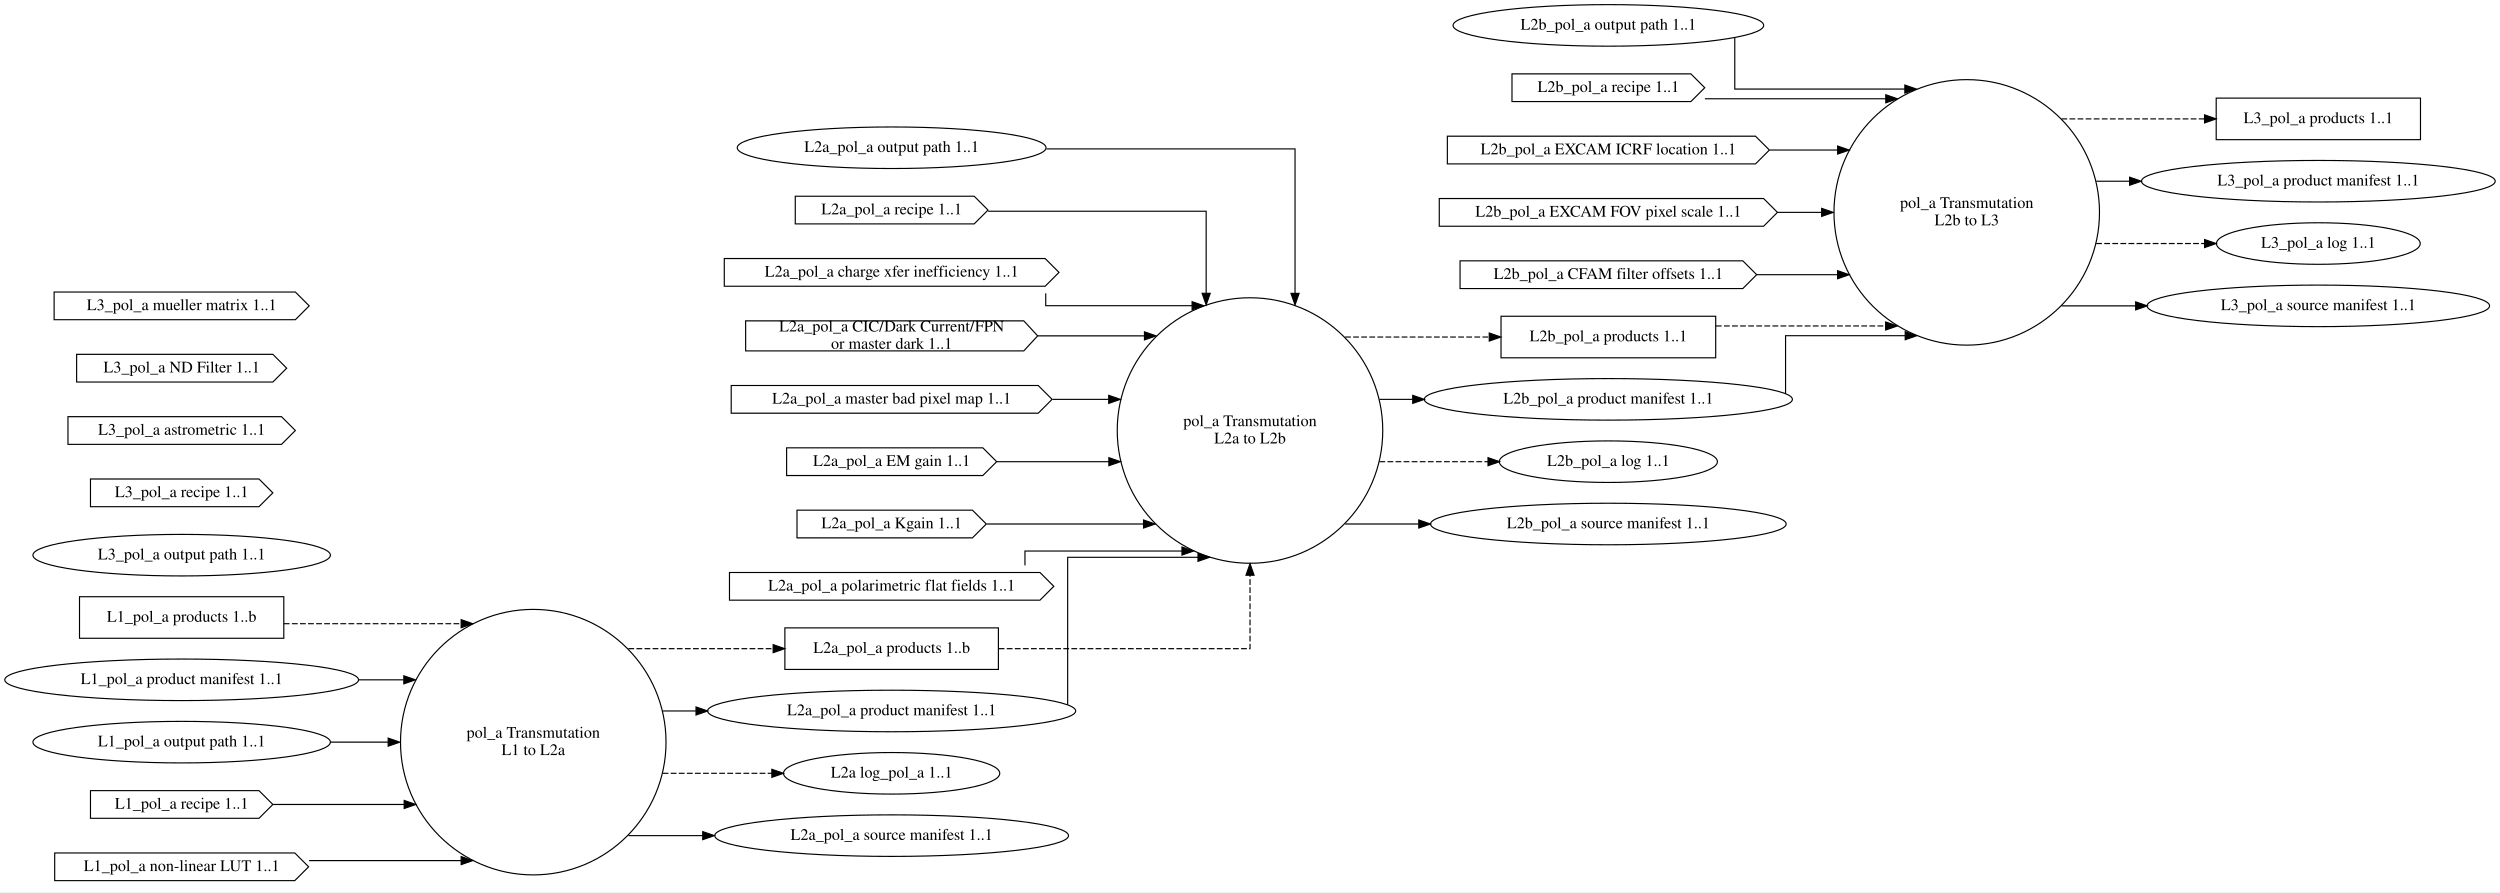
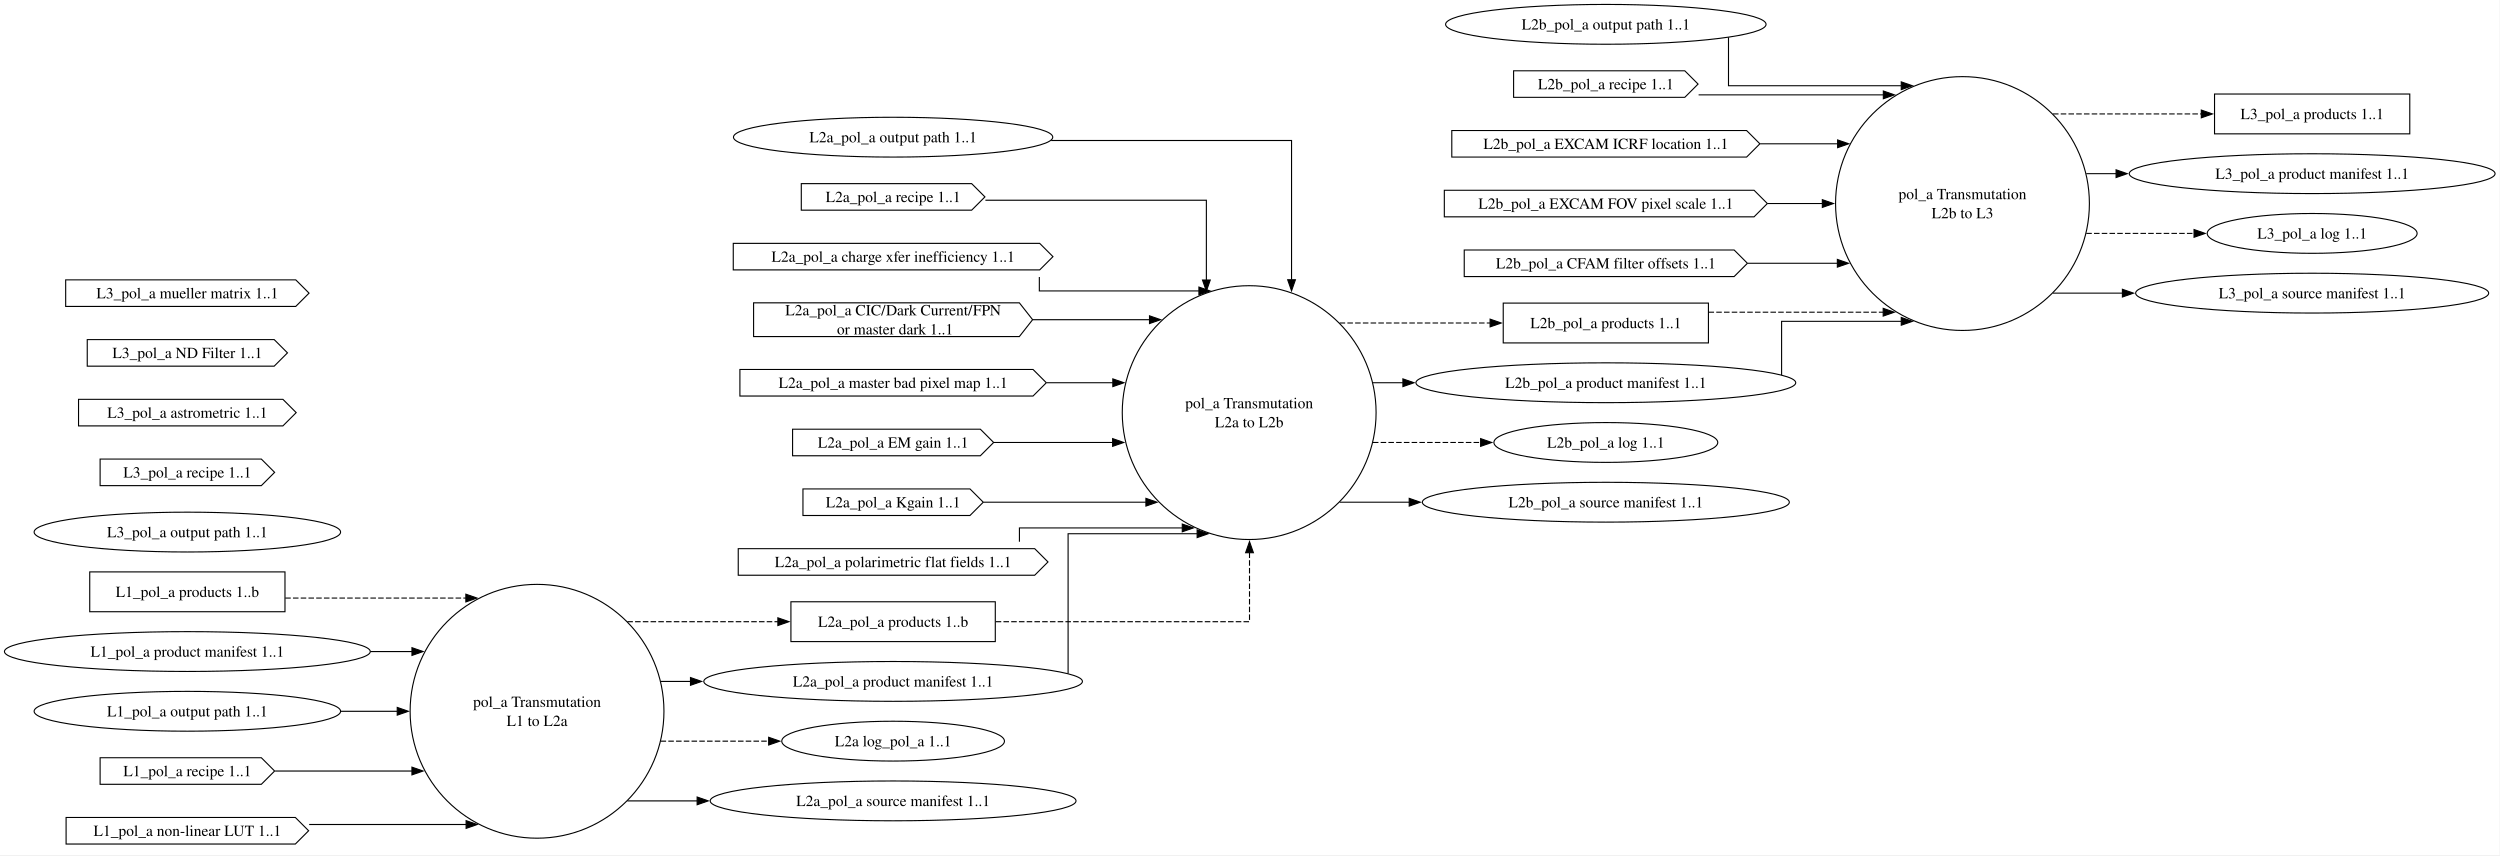
- <svg xmlns="http://www.w3.org/2000/svg" width="2166pt" height="773pt" viewBox="0.00 0.00 2166.04 773.00">
+ <svg xmlns="http://www.w3.org/2000/svg" width="2260pt" height="773pt" viewBox="0.00 0.00 2260.00 773.00">
  <g id="graph0" class="graph" transform="scale(1 1) rotate(0) translate(4 769)">
-     <polygon fill="white" stroke="transparent" points="-4,4 -4,-769 2162.04,-769 2162.04,4 -4,4" />
+     <polygon fill="white" stroke="none" points="-4,4 -4,-769 2255.56,-769 2255.56,4 -4,4" />
    <g id="node1" class="node">
-       <ellipse fill="none" stroke="black" cx="458.03" cy="-126" rx="115.02" ry="115.02" />
-       <text text-anchor="middle" x="458.03" y="-129.8" font-family="Times,serif" font-size="14.00">pol_a Transmutation</text>
-       <text text-anchor="middle" x="458.03" y="-114.8" font-family="Times,serif" font-size="14.00">L1 to L2a</text>
+       <ellipse fill="none" stroke="black" cx="481.48" cy="-126" rx="114.73" ry="114.73" />
+       <text xml:space="preserve" text-anchor="middle" x="481.48" y="-129.95" font-family="Times,serif" font-size="14.00">pol_a Transmutation</text>
+       <text xml:space="preserve" text-anchor="middle" x="481.48" y="-112.7" font-family="Times,serif" font-size="14.00">L1 to L2a</text>
    </g>
    <g id="node9" class="node">
-       <polygon fill="none" stroke="black" points="861.03,-225 676.03,-225 676.03,-189 861.03,-189 861.03,-225" />
-       <text text-anchor="middle" x="768.53" y="-203.3" font-family="Times,serif" font-size="14.00">L2a_pol_a products 1..b</text>
+       <polygon fill="none" stroke="black" points="895.74,-225 710.99,-225 710.99,-189 895.74,-189 895.74,-225" />
+       <text xml:space="preserve" text-anchor="middle" x="803.37" y="-202.32" font-family="Times,serif" font-size="14.00">L2a_pol_a products 1..b</text>
    </g>
    <g id="edge6" class="edge">
-       <path fill="none" stroke="black" stroke-dasharray="5,2" d="M540.42,-207C540.42,-207 665.88,-207 665.88,-207" />
-       <polygon fill="black" stroke="black" points="665.88,-210.5 675.88,-207 665.88,-203.5 665.88,-210.5" />
+       <path fill="none" stroke="black" stroke-dasharray="5,2" d="M563.12,-207C563.12,-207 699.2,-207 699.2,-207" />
+       <polygon fill="black" stroke="black" points="699.2,-210.5 709.2,-207 699.2,-203.5 699.2,-210.5" />
    </g>
    <g id="node10" class="node">
-       <ellipse fill="none" stroke="black" cx="768.53" cy="-153" rx="159.47" ry="18" />
-       <text text-anchor="middle" x="768.53" y="-149.3" font-family="Times,serif" font-size="14.00">L2a_pol_a product manifest 1..1</text>
+       <ellipse fill="none" stroke="black" cx="803.37" cy="-153" rx="171.16" ry="18" />
+       <text xml:space="preserve" text-anchor="middle" x="803.37" y="-148.32" font-family="Times,serif" font-size="14.00">L2a_pol_a product manifest 1..1</text>
    </g>
    <g id="edge7" class="edge">
-       <path fill="none" stroke="black" d="M570.13,-153C570.13,-153 599.04,-153 599.04,-153" />
-       <polygon fill="black" stroke="black" points="599.04,-156.5 609.04,-153 599.04,-149.5 599.04,-156.5" />
+       <path fill="none" stroke="black" d="M593.15,-153C593.15,-153 620.2,-153 620.2,-153" />
+       <polygon fill="black" stroke="black" points="620.2,-156.5 630.2,-153 620.2,-149.5 620.2,-156.5" />
    </g>
    <g id="node19" class="node">
-       <ellipse fill="none" stroke="black" cx="768.53" cy="-99" rx="93.68" ry="18" />
-       <text text-anchor="middle" x="768.53" y="-95.3" font-family="Times,serif" font-size="14.00">L2a log_pol_a 1..1</text>
+       <ellipse fill="none" stroke="black" cx="803.37" cy="-99" rx="100.66" ry="18" />
+       <text xml:space="preserve" text-anchor="middle" x="803.37" y="-94.33" font-family="Times,serif" font-size="14.00">L2a log_pol_a 1..1</text>
    </g>
    <g id="edge8" class="edge">
-       <path fill="none" stroke="black" stroke-dasharray="5,2" d="M570.13,-99C570.13,-99 664.75,-99 664.75,-99" />
-       <polygon fill="black" stroke="black" points="664.75,-102.5 674.75,-99 664.75,-95.5 664.75,-102.5" />
+       <path fill="none" stroke="black" stroke-dasharray="5,2" d="M593.15,-99C593.15,-99 690.88,-99 690.88,-99" />
+       <polygon fill="black" stroke="black" points="690.88,-102.5 700.88,-99 690.88,-95.5 690.88,-102.5" />
    </g>
    <g id="node36" class="node">
-       <ellipse fill="none" stroke="black" cx="768.53" cy="-45" rx="153.27" ry="18" />
-       <text text-anchor="middle" x="768.53" y="-41.3" font-family="Times,serif" font-size="14.00">L2a_pol_a source manifest 1..1</text>
+       <ellipse fill="none" stroke="black" cx="803.37" cy="-45" rx="165.37" ry="18" />
+       <text xml:space="preserve" text-anchor="middle" x="803.37" y="-40.33" font-family="Times,serif" font-size="14.00">L2a_pol_a source manifest 1..1</text>
    </g>
    <g id="edge32" class="edge">
-       <path fill="none" stroke="black" d="M540.42,-45C540.42,-45 604.87,-45 604.87,-45" />
-       <polygon fill="black" stroke="black" points="604.87,-48.5 614.87,-45 604.87,-41.5 604.87,-48.5" />
+       <path fill="none" stroke="black" d="M563.12,-45C563.12,-45 626.21,-45 626.21,-45" />
+       <polygon fill="black" stroke="black" points="626.21,-48.5 636.21,-45 626.21,-41.5 626.21,-48.5" />
    </g>
    <g id="node2" class="node">
-       <ellipse fill="none" stroke="black" cx="1079.02" cy="-396" rx="115.02" ry="115.02" />
-       <text text-anchor="middle" x="1079.02" y="-399.8" font-family="Times,serif" font-size="14.00">pol_a Transmutation</text>
-       <text text-anchor="middle" x="1079.02" y="-384.8" font-family="Times,serif" font-size="14.00">L2a to L2b</text>
+       <ellipse fill="none" stroke="black" cx="1125.25" cy="-396" rx="114.73" ry="114.73" />
+       <text xml:space="preserve" text-anchor="middle" x="1125.25" y="-399.95" font-family="Times,serif" font-size="14.00">pol_a Transmutation</text>
+       <text xml:space="preserve" text-anchor="middle" x="1125.25" y="-382.7" font-family="Times,serif" font-size="14.00">L2a to L2b</text>
    </g>
    <g id="node20" class="node">
-       <polygon fill="none" stroke="black" points="1482.51,-495 1296.51,-495 1296.51,-459 1482.51,-459 1482.51,-495" />
-       <text text-anchor="middle" x="1389.51" y="-473.3" font-family="Times,serif" font-size="14.00">L2b_pol_a products 1..1</text>
+       <polygon fill="none" stroke="black" points="1540.42,-495 1354.92,-495 1354.92,-459 1540.42,-459 1540.42,-495" />
+       <text xml:space="preserve" text-anchor="middle" x="1447.67" y="-472.32" font-family="Times,serif" font-size="14.00">L2b_pol_a products 1..1</text>
    </g>
    <g id="edge18" class="edge">
-       <path fill="none" stroke="black" stroke-dasharray="5,2" d="M1161.41,-477C1161.41,-477 1286.31,-477 1286.31,-477" />
-       <polygon fill="black" stroke="black" points="1286.31,-480.5 1296.31,-477 1286.31,-473.5 1286.31,-480.5" />
+       <path fill="none" stroke="black" stroke-dasharray="5,2" d="M1207.03,-477C1207.03,-477 1343.06,-477 1343.06,-477" />
+       <polygon fill="black" stroke="black" points="1343.06,-480.5 1353.06,-477 1343.06,-473.5 1343.06,-480.5" />
    </g>
    <g id="node21" class="node">
-       <ellipse fill="none" stroke="black" cx="1389.51" cy="-423" rx="159.47" ry="18" />
-       <text text-anchor="middle" x="1389.51" y="-419.3" font-family="Times,serif" font-size="14.00">L2b_pol_a product manifest 1..1</text>
+       <ellipse fill="none" stroke="black" cx="1447.67" cy="-423" rx="171.69" ry="18" />
+       <text xml:space="preserve" text-anchor="middle" x="1447.67" y="-418.32" font-family="Times,serif" font-size="14.00">L2b_pol_a product manifest 1..1</text>
    </g>
    <g id="edge19" class="edge">
-       <path fill="none" stroke="black" d="M1191.12,-423C1191.12,-423 1220.03,-423 1220.03,-423" />
-       <polygon fill="black" stroke="black" points="1220.03,-426.5 1230.03,-423 1220.03,-419.5 1220.03,-426.5" />
+       <path fill="none" stroke="black" d="M1237.11,-423C1237.11,-423 1264.23,-423 1264.23,-423" />
+       <polygon fill="black" stroke="black" points="1264.23,-426.5 1274.23,-423 1264.23,-419.5 1264.23,-426.5" />
    </g>
    <g id="node27" class="node">
-       <ellipse fill="none" stroke="black" cx="1389.51" cy="-369" rx="94.48" ry="18" />
-       <text text-anchor="middle" x="1389.51" y="-365.3" font-family="Times,serif" font-size="14.00">L2b_pol_a log 1..1</text>
+       <ellipse fill="none" stroke="black" cx="1447.67" cy="-369" rx="101.19" ry="18" />
+       <text xml:space="preserve" text-anchor="middle" x="1447.67" y="-364.32" font-family="Times,serif" font-size="14.00">L2b_pol_a log 1..1</text>
    </g>
    <g id="edge20" class="edge">
-       <path fill="none" stroke="black" stroke-dasharray="5,2" d="M1191.12,-369C1191.12,-369 1285.24,-369 1285.24,-369" />
-       <polygon fill="black" stroke="black" points="1285.24,-372.5 1295.24,-369 1285.24,-365.5 1285.24,-372.5" />
+       <path fill="none" stroke="black" stroke-dasharray="5,2" d="M1237.11,-369C1237.11,-369 1334.48,-369 1334.48,-369" />
+       <polygon fill="black" stroke="black" points="1334.48,-372.5 1344.48,-369 1334.48,-365.5 1334.48,-372.5" />
    </g>
    <g id="node37" class="node">
-       <ellipse fill="none" stroke="black" cx="1389.51" cy="-315" rx="154.07" ry="18" />
-       <text text-anchor="middle" x="1389.51" y="-311.3" font-family="Times,serif" font-size="14.00">L2b_pol_a source manifest 1..1</text>
+       <ellipse fill="none" stroke="black" cx="1447.67" cy="-315" rx="165.9" ry="18" />
+       <text xml:space="preserve" text-anchor="middle" x="1447.67" y="-310.32" font-family="Times,serif" font-size="14.00">L2b_pol_a source manifest 1..1</text>
    </g>
    <g id="edge33" class="edge">
-       <path fill="none" stroke="black" d="M1161.41,-315C1161.41,-315 1225.26,-315 1225.26,-315" />
-       <polygon fill="black" stroke="black" points="1225.26,-318.5 1235.26,-315 1225.26,-311.5 1225.26,-318.5" />
+       <path fill="none" stroke="black" d="M1207.03,-315C1207.03,-315 1269.93,-315 1269.93,-315" />
+       <polygon fill="black" stroke="black" points="1269.93,-318.5 1279.93,-315 1269.93,-311.5 1269.93,-318.5" />
    </g>
    <g id="node3" class="node">
-       <ellipse fill="none" stroke="black" cx="1700.01" cy="-585" rx="115.02" ry="115.02" />
-       <text text-anchor="middle" x="1700.01" y="-588.8" font-family="Times,serif" font-size="14.00">pol_a Transmutation</text>
-       <text text-anchor="middle" x="1700.01" y="-573.8" font-family="Times,serif" font-size="14.00">L2b to L3</text>
+       <ellipse fill="none" stroke="black" cx="1770.08" cy="-585" rx="114.73" ry="114.73" />
+       <text xml:space="preserve" text-anchor="middle" x="1770.08" y="-588.95" font-family="Times,serif" font-size="14.00">pol_a Transmutation</text>
+       <text xml:space="preserve" text-anchor="middle" x="1770.08" y="-571.7" font-family="Times,serif" font-size="14.00">L2b to L3</text>
    </g>
    <g id="node28" class="node">
-       <polygon fill="none" stroke="black" points="2093.15,-684 1916.15,-684 1916.15,-648 2093.15,-648 2093.15,-684" />
-       <text text-anchor="middle" x="2004.65" y="-662.3" font-family="Times,serif" font-size="14.00">L3_pol_a products 1..1</text>
+       <polygon fill="none" stroke="black" points="2174.44,-684 1997.94,-684 1997.94,-648 2174.44,-648 2174.44,-684" />
+       <text xml:space="preserve" text-anchor="middle" x="2086.19" y="-661.33" font-family="Times,serif" font-size="14.00">L3_pol_a products 1..1</text>
    </g>
    <g id="edge29" class="edge">
-       <path fill="none" stroke="black" stroke-dasharray="5,2" d="M1782.05,-666C1782.05,-666 1906.05,-666 1906.05,-666" />
-       <polygon fill="black" stroke="black" points="1906.05,-669.5 1916.05,-666 1906.05,-662.5 1906.05,-669.5" />
+       <path fill="none" stroke="black" stroke-dasharray="5,2" d="M1851.9,-666C1851.9,-666 1985.99,-666 1985.99,-666" />
+       <polygon fill="black" stroke="black" points="1985.99,-669.5 1995.99,-666 1985.99,-662.5 1985.99,-669.5" />
    </g>
    <g id="node30" class="node">
-       <ellipse fill="none" stroke="black" cx="2004.65" cy="-612" rx="153.27" ry="18" />
-       <text text-anchor="middle" x="2004.65" y="-608.3" font-family="Times,serif" font-size="14.00">L3_pol_a product manifest 1..1</text>
+       <ellipse fill="none" stroke="black" cx="2086.19" cy="-612" rx="165.37" ry="18" />
+       <text xml:space="preserve" text-anchor="middle" x="2086.19" y="-607.33" font-family="Times,serif" font-size="14.00">L3_pol_a product manifest 1..1</text>
    </g>
    <g id="edge30" class="edge">
-       <path fill="none" stroke="black" d="M1812.15,-612C1812.15,-612 1841.14,-612 1841.14,-612" />
-       <polygon fill="black" stroke="black" points="1841.14,-615.5 1851.14,-612 1841.14,-608.5 1841.14,-615.5" />
+       <path fill="none" stroke="black" d="M1881.98,-612C1881.98,-612 1908.94,-612 1908.94,-612" />
+       <polygon fill="black" stroke="black" points="1908.94,-615.5 1918.94,-612 1908.94,-608.5 1908.94,-615.5" />
    </g>
    <g id="node35" class="node">
-       <ellipse fill="none" stroke="black" cx="2004.65" cy="-558" rx="88.28" ry="18" />
-       <text text-anchor="middle" x="2004.65" y="-554.3" font-family="Times,serif" font-size="14.00">L3_pol_a log 1..1</text>
+       <ellipse fill="none" stroke="black" cx="2086.19" cy="-558" rx="94.88" ry="18" />
+       <text xml:space="preserve" text-anchor="middle" x="2086.19" y="-553.33" font-family="Times,serif" font-size="14.00">L3_pol_a log 1..1</text>
    </g>
    <g id="edge31" class="edge">
-       <path fill="none" stroke="black" stroke-dasharray="5,2" d="M1812.15,-558C1812.15,-558 1906.09,-558 1906.09,-558" />
-       <polygon fill="black" stroke="black" points="1906.09,-561.5 1916.09,-558 1906.09,-554.5 1906.09,-561.5" />
+       <path fill="none" stroke="black" stroke-dasharray="5,2" d="M1881.98,-558C1881.98,-558 1979.43,-558 1979.43,-558" />
+       <polygon fill="black" stroke="black" points="1979.43,-561.5 1989.43,-558 1979.43,-554.5 1979.43,-561.5" />
    </g>
    <g id="node38" class="node">
-       <ellipse fill="none" stroke="black" cx="2004.65" cy="-504" rx="148.37" ry="18" />
-       <text text-anchor="middle" x="2004.65" y="-500.3" font-family="Times,serif" font-size="14.00">L3_pol_a source manifest 1..1</text>
+       <ellipse fill="none" stroke="black" cx="2086.19" cy="-504" rx="159.59" ry="18" />
+       <text xml:space="preserve" text-anchor="middle" x="2086.19" y="-499.32" font-family="Times,serif" font-size="14.00">L3_pol_a source manifest 1..1</text>
    </g>
    <g id="edge34" class="edge">
-       <path fill="none" stroke="black" d="M1782.05,-504C1782.05,-504 1846.37,-504 1846.37,-504" />
-       <polygon fill="black" stroke="black" points="1846.37,-507.5 1856.37,-504 1846.37,-500.5 1846.37,-507.5" />
+       <path fill="none" stroke="black" d="M1851.9,-504C1851.9,-504 1914.65,-504 1914.65,-504" />
+       <polygon fill="black" stroke="black" points="1914.65,-507.5 1924.65,-504 1914.65,-500.5 1914.65,-507.5" />
    </g>
    <g id="node4" class="node">
-       <polygon fill="none" stroke="black" points="241.89,-252 64.89,-252 64.89,-216 241.89,-216 241.89,-252" />
-       <text text-anchor="middle" x="153.39" y="-230.3" font-family="Times,serif" font-size="14.00">L1_pol_a products 1..b</text>
+       <polygon fill="none" stroke="black" points="253.62,-252 77.12,-252 77.12,-216 253.62,-216 253.62,-252" />
+       <text xml:space="preserve" text-anchor="middle" x="165.37" y="-229.32" font-family="Times,serif" font-size="14.00">L1_pol_a products 1..b</text>
    </g>
    <g id="edge1" class="edge">
-       <path fill="none" stroke="black" stroke-dasharray="5,2" d="M241.91,-228.63C241.91,-228.63 395.56,-228.63 395.56,-228.63" />
-       <polygon fill="black" stroke="black" points="395.56,-232.13 405.56,-228.63 395.56,-225.13 395.56,-232.13" />
+       <path fill="none" stroke="black" stroke-dasharray="5,2" d="M253.85,-228.36C253.85,-228.36 417.14,-228.36 417.14,-228.36" />
+       <polygon fill="black" stroke="black" points="417.14,-231.86 427.14,-228.36 417.14,-224.86 417.14,-231.86" />
    </g>
    <g id="node5" class="node">
-       <ellipse fill="none" stroke="black" cx="153.39" cy="-180" rx="153.27" ry="18" />
-       <text text-anchor="middle" x="153.39" y="-176.3" font-family="Times,serif" font-size="14.00">L1_pol_a product manifest 1..1</text>
+       <ellipse fill="none" stroke="black" cx="165.37" cy="-180" rx="165.37" ry="18" />
+       <text xml:space="preserve" text-anchor="middle" x="165.37" y="-175.32" font-family="Times,serif" font-size="14.00">L1_pol_a product manifest 1..1</text>
    </g>
    <g id="edge2" class="edge">
-       <path fill="none" stroke="black" d="M307.05,-180C307.05,-180 345.89,-180 345.89,-180" />
-       <polygon fill="black" stroke="black" points="345.89,-183.5 355.89,-180 345.89,-176.5 345.89,-183.5" />
+       <path fill="none" stroke="black" d="M330.83,-180C330.83,-180 368.42,-180 368.42,-180" />
+       <polygon fill="black" stroke="black" points="368.42,-183.5 378.42,-180 368.42,-176.5 368.42,-183.5" />
    </g>
    <g id="node6" class="node">
-       <ellipse fill="none" stroke="black" cx="153.39" cy="-126" rx="128.88" ry="18" />
-       <text text-anchor="middle" x="153.39" y="-122.3" font-family="Times,serif" font-size="14.00">L1_pol_a output path 1..1</text>
+       <ellipse fill="none" stroke="black" cx="165.37" cy="-126" rx="138.54" ry="18" />
+       <text xml:space="preserve" text-anchor="middle" x="165.37" y="-121.33" font-family="Times,serif" font-size="14.00">L1_pol_a output path 1..1</text>
    </g>
    <g id="edge3" class="edge">
-       <path fill="none" stroke="black" d="M282.14,-126C282.14,-126 332.31,-126 332.31,-126" />
-       <polygon fill="black" stroke="black" points="332.31,-129.5 342.31,-126 332.31,-122.5 332.31,-129.5" />
+       <path fill="none" stroke="black" d="M304.02,-126C304.02,-126 355.1,-126 355.1,-126" />
+       <polygon fill="black" stroke="black" points="355.1,-129.5 365.1,-126 355.1,-122.5 355.1,-129.5" />
    </g>
    <g id="node7" class="node">
-       <polygon fill="none" stroke="black" points="220.39,-84 74.39,-84 74.39,-60 220.39,-60 232.39,-72 220.39,-84" />
-       <text text-anchor="middle" x="153.39" y="-68.3" font-family="Times,serif" font-size="14.00">L1_pol_a recipe 1..1</text>
+       <polygon fill="none" stroke="black" points="232.25,-84 86.5,-84 86.5,-60 232.25,-60 244.25,-72 232.25,-84" />
+       <text xml:space="preserve" text-anchor="middle" x="165.37" y="-67.33" font-family="Times,serif" font-size="14.00">L1_pol_a recipe 1..1</text>
    </g>
    <g id="edge4" class="edge">
-       <path fill="none" stroke="black" d="M232.63,-72C232.63,-72 346.19,-72 346.19,-72" />
-       <polygon fill="black" stroke="black" points="346.19,-75.5 356.19,-72 346.19,-68.5 346.19,-75.5" />
+       <path fill="none" stroke="black" d="M244.73,-72C244.73,-72 368.4,-72 368.4,-72" />
+       <polygon fill="black" stroke="black" points="368.4,-75.5 378.4,-72 368.4,-68.5 368.4,-75.5" />
    </g>
    <g id="node8" class="node">
-       <polygon fill="none" stroke="black" points="251.39,-30 43.39,-30 43.39,-6 251.39,-6 263.39,-18 251.39,-30" />
-       <text text-anchor="middle" x="153.39" y="-14.3" font-family="Times,serif" font-size="14.00">L1_pol_a non-linear LUT 1..1</text>
+       <polygon fill="none" stroke="black" points="263,-30 55.75,-30 55.75,-6 263,-6 275,-18 263,-30" />
+       <text xml:space="preserve" text-anchor="middle" x="165.37" y="-13.32" font-family="Times,serif" font-size="14.00">L1_pol_a non-linear LUT 1..1</text>
    </g>
    <g id="edge5" class="edge">
-       <path fill="none" stroke="black" d="M263.8,-23.37C263.8,-23.37 395.56,-23.37 395.56,-23.37" />
-       <polygon fill="black" stroke="black" points="395.56,-26.87 405.56,-23.37 395.56,-19.87 395.56,-26.87" />
+       <path fill="none" stroke="black" d="M275.49,-23.64C275.49,-23.64 417.37,-23.64 417.37,-23.64" />
+       <polygon fill="black" stroke="black" points="417.37,-27.14 427.37,-23.64 417.37,-20.14 417.37,-27.14" />
    </g>
    <g id="edge9" class="edge">
-       <path fill="none" stroke="black" stroke-dasharray="5,2" d="M861.27,-207C952.77,-207 1079.04,-207 1079.04,-207 1079.04,-207 1079.04,-270.61 1079.04,-270.61" />
-       <polygon fill="black" stroke="black" points="1075.54,-270.61 1079.04,-280.61 1082.54,-270.61 1075.54,-270.61" />
+       <path fill="none" stroke="black" stroke-dasharray="5,2" d="M896.13,-207C991.31,-207 1125.56,-207 1125.56,-207 1125.56,-207 1125.56,-269.37 1125.56,-269.37" />
+       <polygon fill="black" stroke="black" points="1122.06,-269.37 1125.56,-279.37 1129.06,-269.37 1122.06,-269.37" />
    </g>
    <g id="edge21" class="edge">
-       <path fill="none" stroke="black" d="M921.04,-158.38C921.04,-183.3 921.04,-286.16 921.04,-286.16 921.04,-286.16 1033.96,-286.16 1033.96,-286.16" />
-       <polygon fill="black" stroke="black" points="1033.96,-289.66 1043.96,-286.16 1033.96,-282.66 1033.96,-289.66" />
+       <path fill="none" stroke="black" d="M961.56,-160.18C961.56,-187.91 961.56,-286.51 961.56,-286.51 961.56,-286.51 1078.22,-286.51 1078.22,-286.51" />
+       <polygon fill="black" stroke="black" points="1078.22,-290.01 1088.22,-286.51 1078.22,-283.01 1078.22,-290.01" />
    </g>
    <g id="node11" class="node">
-       <ellipse fill="none" stroke="black" cx="768.53" cy="-641" rx="133.78" ry="18" />
-       <text text-anchor="middle" x="768.53" y="-637.3" font-family="Times,serif" font-size="14.00">L2a_pol_a output path 1..1</text>
+       <ellipse fill="none" stroke="black" cx="803.37" cy="-645" rx="144.33" ry="18" />
+       <text xml:space="preserve" text-anchor="middle" x="803.37" y="-640.33" font-family="Times,serif" font-size="14.00">L2a_pol_a output path 1..1</text>
    </g>
    <g id="edge10" class="edge">
-       <path fill="none" stroke="black" d="M902.66,-640C1001.22,-640 1118.04,-640 1118.04,-640 1118.04,-640 1118.04,-514.8 1118.04,-514.8" />
-       <polygon fill="black" stroke="black" points="1121.54,-514.8 1118.04,-504.8 1114.54,-514.8 1121.54,-514.8" />
+       <path fill="none" stroke="black" d="M946.24,-642C1046.81,-642 1163.56,-642 1163.56,-642 1163.56,-642 1163.56,-516.13 1163.56,-516.13" />
+       <polygon fill="black" stroke="black" points="1167.06,-516.13 1163.56,-506.13 1160.06,-516.13 1167.06,-516.13" />
    </g>
    <g id="node12" class="node">
-       <polygon fill="none" stroke="black" points="840.03,-599 685.03,-599 685.03,-575 840.03,-575 852.03,-587 840.03,-599" />
-       <text text-anchor="middle" x="768.53" y="-583.3" font-family="Times,serif" font-size="14.00">L2a_pol_a recipe 1..1</text>
+       <polygon fill="none" stroke="black" points="874.37,-603 720.37,-603 720.37,-579 874.37,-579 886.37,-591 874.37,-603" />
+       <text xml:space="preserve" text-anchor="middle" x="803.37" y="-586.33" font-family="Times,serif" font-size="14.00">L2a_pol_a recipe 1..1</text>
    </g>
    <g id="edge11" class="edge">
-       <path fill="none" stroke="black" d="M852.14,-586C932.25,-586 1041.04,-586 1041.04,-586 1041.04,-586 1041.04,-514.87 1041.04,-514.87" />
-       <polygon fill="black" stroke="black" points="1044.54,-514.87 1041.04,-504.87 1037.54,-514.87 1044.54,-514.87" />
+       <path fill="none" stroke="black" d="M886.8,-588C970.34,-588 1086.56,-588 1086.56,-588 1086.56,-588 1086.56,-515.86 1086.56,-515.86" />
+       <polygon fill="black" stroke="black" points="1090.06,-515.86 1086.56,-505.86 1083.06,-515.86 1090.06,-515.86" />
    </g>
    <g id="node13" class="node">
-       <polygon fill="none" stroke="black" points="901.53,-545 623.53,-545 623.53,-521 901.53,-521 913.53,-533 901.53,-545" />
-       <text text-anchor="middle" x="768.53" y="-529.3" font-family="Times,serif" font-size="14.00">L2a_pol_a charge xfer inefficiency 1..1</text>
+       <polygon fill="none" stroke="black" points="935.87,-549 658.87,-549 658.87,-525 935.87,-525 947.87,-537 935.87,-549" />
+       <text xml:space="preserve" text-anchor="middle" x="803.37" y="-532.33" font-family="Times,serif" font-size="14.00">L2a_pol_a charge xfer inefficiency 1..1</text>
    </g>
    <g id="edge12" class="edge">
-       <path fill="none" stroke="black" d="M902.04,-514.88C902.04,-509.08 902.04,-504.13 902.04,-504.13 902.04,-504.13 1028.86,-504.13 1028.86,-504.13" />
-       <polygon fill="black" stroke="black" points="1028.86,-507.63 1038.86,-504.13 1028.86,-500.63 1028.86,-507.63" />
+       <path fill="none" stroke="black" d="M935.56,-518.6C935.56,-511.92 935.56,-505.99 935.56,-505.99 935.56,-505.99 1079.83,-505.99 1079.83,-505.99" />
+       <polygon fill="black" stroke="black" points="1079.83,-509.49 1089.83,-505.99 1079.83,-502.49 1079.83,-509.49" />
    </g>
    <g id="node14" class="node">
-       <polygon fill="none" stroke="black" points="883.03,-491 642.03,-491 642.03,-465 883.03,-465 895.03,-478 883.03,-491" />
-       <text text-anchor="middle" x="768.53" y="-481.8" font-family="Times,serif" font-size="14.00">L2a_pol_a CIC/Dark Current/FPN</text>
-       <text text-anchor="middle" x="768.53" y="-466.8" font-family="Times,serif" font-size="14.00"> or master dark 1..1</text>
+       <polygon fill="none" stroke="black" points="917.49,-495.25 677.24,-495.25 677.24,-464.75 917.49,-464.75 929.49,-480 917.49,-495.25" />
+       <text xml:space="preserve" text-anchor="middle" x="803.37" y="-483.95" font-family="Times,serif" font-size="14.00">L2a_pol_a CIC/Dark Current/FPN</text>
+       <text xml:space="preserve" text-anchor="middle" x="803.37" y="-466.7" font-family="Times,serif" font-size="14.00"> or master dark 1..1</text>
    </g>
    <g id="edge13" class="edge">
-       <path fill="none" stroke="black" d="M895.26,-478C895.26,-478 987.58,-478 987.58,-478" />
-       <polygon fill="black" stroke="black" points="987.58,-481.5 997.58,-478 987.58,-474.5 987.58,-481.5" />
+       <path fill="none" stroke="black" d="M929.66,-480C929.66,-480 1035.15,-480 1035.15,-480" />
+       <polygon fill="black" stroke="black" points="1035.15,-483.5 1045.15,-480 1035.15,-476.5 1035.15,-483.5" />
    </g>
    <g id="node15" class="node">
-       <polygon fill="none" stroke="black" points="895.53,-435 629.53,-435 629.53,-411 895.53,-411 907.53,-423 895.53,-435" />
-       <text text-anchor="middle" x="768.53" y="-419.3" font-family="Times,serif" font-size="14.00">L2a_pol_a master bad pixel map 1..1</text>
+       <polygon fill="none" stroke="black" points="929.87,-435 664.87,-435 664.87,-411 929.87,-411 941.87,-423 929.87,-435" />
+       <text xml:space="preserve" text-anchor="middle" x="803.37" y="-418.32" font-family="Times,serif" font-size="14.00">L2a_pol_a master bad pixel map 1..1</text>
    </g>
    <g id="edge14" class="edge">
-       <path fill="none" stroke="black" d="M907.88,-423C907.88,-423 956.63,-423 956.63,-423" />
-       <polygon fill="black" stroke="black" points="956.63,-426.5 966.63,-423 956.63,-419.5 956.63,-426.5" />
+       <path fill="none" stroke="black" d="M942.21,-423C942.21,-423 1002,-423 1002,-423" />
+       <polygon fill="black" stroke="black" points="1002,-426.5 1012,-423 1002,-419.5 1002,-426.5" />
    </g>
    <g id="node16" class="node">
-       <polygon fill="none" stroke="black" points="847.53,-381 677.53,-381 677.53,-357 847.53,-357 859.53,-369 847.53,-381" />
-       <text text-anchor="middle" x="768.53" y="-365.3" font-family="Times,serif" font-size="14.00">L2a_pol_a EM gain 1..1</text>
+       <polygon fill="none" stroke="black" points="882.24,-381 712.49,-381 712.49,-357 882.24,-357 894.24,-369 882.24,-381" />
+       <text xml:space="preserve" text-anchor="middle" x="803.37" y="-364.32" font-family="Times,serif" font-size="14.00">L2a_pol_a EM gain 1..1</text>
    </g>
    <g id="edge15" class="edge">
-       <path fill="none" stroke="black" d="M859.59,-369C859.59,-369 956.75,-369 956.75,-369" />
-       <polygon fill="black" stroke="black" points="956.75,-372.5 966.75,-369 956.75,-365.5 956.75,-372.5" />
+       <path fill="none" stroke="black" d="M894.31,-369C894.31,-369 1001.82,-369 1001.82,-369" />
+       <polygon fill="black" stroke="black" points="1001.82,-372.5 1011.82,-369 1001.82,-365.5 1001.82,-372.5" />
    </g>
    <g id="node17" class="node">
-       <polygon fill="none" stroke="black" points="838.53,-327 686.53,-327 686.53,-303 838.53,-303 850.53,-315 838.53,-327" />
-       <text text-anchor="middle" x="768.53" y="-311.3" font-family="Times,serif" font-size="14.00">L2a_pol_a Kgain 1..1</text>
+       <polygon fill="none" stroke="black" points="872.87,-327 721.87,-327 721.87,-303 872.87,-303 884.87,-315 872.87,-327" />
+       <text xml:space="preserve" text-anchor="middle" x="803.37" y="-310.32" font-family="Times,serif" font-size="14.00">L2a_pol_a Kgain 1..1</text>
    </g>
    <g id="edge16" class="edge">
-       <path fill="none" stroke="black" d="M850.92,-315C850.92,-315 986.78,-315 986.78,-315" />
-       <polygon fill="black" stroke="black" points="986.78,-318.5 996.78,-315 986.78,-311.5 986.78,-318.5" />
+       <path fill="none" stroke="black" d="M885.01,-315C885.01,-315 1031.91,-315 1031.91,-315" />
+       <polygon fill="black" stroke="black" points="1031.91,-318.5 1041.91,-315 1031.91,-311.5 1031.91,-318.5" />
    </g>
    <g id="node18" class="node">
-       <polygon fill="none" stroke="black" points="897.03,-273 628.03,-273 628.03,-249 897.03,-249 909.03,-261 897.03,-273" />
-       <text text-anchor="middle" x="768.53" y="-257.3" font-family="Times,serif" font-size="14.00">L2a_pol_a polarimetric flat fields 1..1</text>
+       <polygon fill="none" stroke="black" points="931.37,-273 663.37,-273 663.37,-249 931.37,-249 943.37,-261 931.37,-273" />
+       <text xml:space="preserve" text-anchor="middle" x="803.37" y="-256.32" font-family="Times,serif" font-size="14.00">L2a_pol_a polarimetric flat fields 1..1</text>
    </g>
    <g id="edge17" class="edge">
-       <path fill="none" stroke="black" d="M884.04,-279.14C884.04,-285.73 884.04,-291.58 884.04,-291.58 884.04,-291.58 1020.07,-291.58 1020.07,-291.58" />
-       <polygon fill="black" stroke="black" points="1020.07,-295.08 1030.07,-291.58 1020.07,-288.08 1020.07,-295.08" />
+       <path fill="none" stroke="black" d="M917.56,-279.25C917.56,-285.87 917.56,-291.76 917.56,-291.76 917.56,-291.76 1064.78,-291.76 1064.78,-291.76" />
+       <polygon fill="black" stroke="black" points="1064.78,-295.26 1074.78,-291.76 1064.78,-288.26 1064.78,-295.26" />
    </g>
    <g id="edge22" class="edge">
-       <path fill="none" stroke="black" stroke-dasharray="5,2" d="M1482.67,-486.58C1482.67,-486.58 1629.75,-486.58 1629.75,-486.58" />
-       <polygon fill="black" stroke="black" points="1629.75,-490.08 1639.75,-486.58 1629.75,-483.08 1629.75,-490.08" />
+       <path fill="none" stroke="black" stroke-dasharray="5,2" d="M1540.49,-486.76C1540.49,-486.76 1698.41,-486.76 1698.41,-486.76" />
+       <polygon fill="black" stroke="black" points="1698.41,-490.26 1708.41,-486.76 1698.41,-483.26 1698.41,-490.26" />
    </g>
    <g id="edge23" class="edge">
-       <path fill="none" stroke="black" d="M1543.04,-428.09C1543.04,-441.75 1543.04,-478.16 1543.04,-478.16 1543.04,-478.16 1646.7,-478.16 1646.7,-478.16" />
-       <polygon fill="black" stroke="black" points="1646.7,-481.66 1656.7,-478.16 1646.7,-474.66 1646.7,-481.66" />
+       <path fill="none" stroke="black" d="M1606.56,-429.81C1606.56,-444.63 1606.56,-478.51 1606.56,-478.51 1606.56,-478.51 1714.75,-478.51 1714.75,-478.51" />
+       <polygon fill="black" stroke="black" points="1714.75,-482.01 1724.75,-478.51 1714.75,-475.01 1714.75,-482.01" />
    </g>
    <g id="node22" class="node">
-       <ellipse fill="none" stroke="black" cx="1389.51" cy="-747" rx="134.58" ry="18" />
-       <text text-anchor="middle" x="1389.51" y="-743.3" font-family="Times,serif" font-size="14.00">L2b_pol_a output path 1..1</text>
+       <ellipse fill="none" stroke="black" cx="1447.67" cy="-747" rx="144.86" ry="18" />
+       <text xml:space="preserve" text-anchor="middle" x="1447.67" y="-742.33" font-family="Times,serif" font-size="14.00">L2b_pol_a output path 1..1</text>
    </g>
    <g id="edge24" class="edge">
-       <path fill="none" stroke="black" d="M1499.04,-736.36C1499.04,-720.34 1499.04,-691.84 1499.04,-691.84 1499.04,-691.84 1646.4,-691.84 1646.4,-691.84" />
-       <polygon fill="black" stroke="black" points="1646.4,-695.34 1656.4,-691.84 1646.4,-688.34 1646.4,-695.34" />
+       <path fill="none" stroke="black" d="M1558.56,-735.23C1558.56,-718.93 1558.56,-691.49 1558.56,-691.49 1558.56,-691.49 1714.74,-691.49 1714.74,-691.49" />
+       <polygon fill="black" stroke="black" points="1714.74,-694.99 1724.74,-691.49 1714.74,-687.99 1714.74,-694.99" />
    </g>
    <g id="node23" class="node">
-       <polygon fill="none" stroke="black" points="1461.01,-705 1306.01,-705 1306.01,-681 1461.01,-681 1473.01,-693 1461.01,-705" />
-       <text text-anchor="middle" x="1389.51" y="-689.3" font-family="Times,serif" font-size="14.00">L2b_pol_a recipe 1..1</text>
+       <polygon fill="none" stroke="black" points="1519.04,-705 1364.29,-705 1364.29,-681 1519.04,-681 1531.04,-693 1519.04,-705" />
+       <text xml:space="preserve" text-anchor="middle" x="1447.67" y="-688.33" font-family="Times,serif" font-size="14.00">L2b_pol_a recipe 1..1</text>
    </g>
    <g id="edge25" class="edge">
-       <path fill="none" stroke="black" d="M1473.13,-683.42C1473.13,-683.42 1629.88,-683.42 1629.88,-683.42" />
-       <polygon fill="black" stroke="black" points="1629.88,-686.92 1639.88,-683.42 1629.88,-679.92 1629.88,-686.92" />
+       <path fill="none" stroke="black" d="M1531.54,-683.24C1531.54,-683.24 1698.54,-683.24 1698.54,-683.24" />
+       <polygon fill="black" stroke="black" points="1698.54,-686.74 1708.54,-683.24 1698.54,-679.74 1698.54,-686.74" />
    </g>
    <g id="node24" class="node">
-       <polygon fill="none" stroke="black" points="1517.01,-651 1250.01,-651 1250.01,-627 1517.01,-627 1529.01,-639 1517.01,-651" />
-       <text text-anchor="middle" x="1389.51" y="-635.3" font-family="Times,serif" font-size="14.00">L2b_pol_a EXCAM ICRF location 1..1</text>
+       <polygon fill="none" stroke="black" points="1574.92,-651 1308.42,-651 1308.42,-627 1574.92,-627 1586.92,-639 1574.92,-651" />
+       <text xml:space="preserve" text-anchor="middle" x="1447.67" y="-634.33" font-family="Times,serif" font-size="14.00">L2b_pol_a EXCAM ICRF location 1..1</text>
    </g>
    <g id="edge26" class="edge">
-       <path fill="none" stroke="black" d="M1529.32,-639C1529.32,-639 1588.15,-639 1588.15,-639" />
-       <polygon fill="black" stroke="black" points="1588.15,-642.5 1598.15,-639 1588.15,-635.5 1588.15,-642.5" />
+       <path fill="none" stroke="black" d="M1587.21,-639C1587.21,-639 1657.21,-639 1657.21,-639" />
+       <polygon fill="black" stroke="black" points="1657.21,-642.5 1667.21,-639 1657.21,-635.5 1657.21,-642.5" />
    </g>
    <g id="node25" class="node">
-       <polygon fill="none" stroke="black" points="1524.01,-597 1243.01,-597 1243.01,-573 1524.01,-573 1536.01,-585 1524.01,-597" />
-       <text text-anchor="middle" x="1389.51" y="-581.3" font-family="Times,serif" font-size="14.00">L2b_pol_a EXCAM FOV pixel scale 1..1</text>
+       <polygon fill="none" stroke="black" points="1581.67,-597 1301.67,-597 1301.67,-573 1581.67,-573 1593.67,-585 1581.67,-597" />
+       <text xml:space="preserve" text-anchor="middle" x="1447.67" y="-580.33" font-family="Times,serif" font-size="14.00">L2b_pol_a EXCAM FOV pixel scale 1..1</text>
    </g>
    <g id="edge27" class="edge">
-       <path fill="none" stroke="black" d="M1536.12,-585C1536.12,-585 1574.31,-585 1574.31,-585" />
-       <polygon fill="black" stroke="black" points="1574.31,-588.5 1584.31,-585 1574.31,-581.5 1574.31,-588.5" />
+       <path fill="none" stroke="black" d="M1593.78,-585C1593.78,-585 1643.4,-585 1643.4,-585" />
+       <polygon fill="black" stroke="black" points="1643.4,-588.5 1653.4,-585 1643.4,-581.5 1643.4,-588.5" />
    </g>
    <g id="node26" class="node">
-       <polygon fill="none" stroke="black" points="1506.01,-543 1261.01,-543 1261.01,-519 1506.01,-519 1518.01,-531 1506.01,-543" />
-       <text text-anchor="middle" x="1389.51" y="-527.3" font-family="Times,serif" font-size="14.00">L2b_pol_a CFAM filter offsets 1..1</text>
+       <polygon fill="none" stroke="black" points="1563.67,-543 1319.67,-543 1319.67,-519 1563.67,-519 1575.67,-531 1563.67,-543" />
+       <text xml:space="preserve" text-anchor="middle" x="1447.67" y="-526.33" font-family="Times,serif" font-size="14.00">L2b_pol_a CFAM filter offsets 1..1</text>
    </g>
    <g id="edge28" class="edge">
-       <path fill="none" stroke="black" d="M1518.05,-531C1518.05,-531 1588.1,-531 1588.1,-531" />
-       <polygon fill="black" stroke="black" points="1588.1,-534.5 1598.1,-531 1588.1,-527.5 1588.1,-534.5" />
+       <path fill="none" stroke="black" d="M1576.02,-531C1576.02,-531 1656.97,-531 1656.97,-531" />
+       <polygon fill="black" stroke="black" points="1656.97,-534.5 1666.97,-531 1656.97,-527.5 1656.97,-534.5" />
    </g>
    <g id="node29" class="node">
-       <ellipse fill="none" stroke="black" cx="153.39" cy="-288" rx="128.88" ry="18" />
-       <text text-anchor="middle" x="153.39" y="-284.3" font-family="Times,serif" font-size="14.00">L3_pol_a output path 1..1</text>
+       <ellipse fill="none" stroke="black" cx="165.37" cy="-288" rx="138.54" ry="18" />
+       <text xml:space="preserve" text-anchor="middle" x="165.37" y="-283.32" font-family="Times,serif" font-size="14.00">L3_pol_a output path 1..1</text>
    </g>
    <g id="node31" class="node">
-       <polygon fill="none" stroke="black" points="220.39,-354 74.39,-354 74.39,-330 220.39,-330 232.39,-342 220.39,-354" />
-       <text text-anchor="middle" x="153.39" y="-338.3" font-family="Times,serif" font-size="14.00">L3_pol_a recipe 1..1</text>
+       <polygon fill="none" stroke="black" points="232.25,-354 86.5,-354 86.5,-330 232.25,-330 244.25,-342 232.25,-354" />
+       <text xml:space="preserve" text-anchor="middle" x="165.37" y="-337.32" font-family="Times,serif" font-size="14.00">L3_pol_a recipe 1..1</text>
    </g>
    <g id="node32" class="node">
-       <polygon fill="none" stroke="black" points="239.89,-408 54.89,-408 54.89,-384 239.89,-384 251.89,-396 239.89,-408" />
-       <text text-anchor="middle" x="153.39" y="-392.3" font-family="Times,serif" font-size="14.00">L3_pol_a astrometric 1..1</text>
+       <polygon fill="none" stroke="black" points="251.75,-408 67,-408 67,-384 251.75,-384 263.75,-396 251.75,-408" />
+       <text xml:space="preserve" text-anchor="middle" x="165.37" y="-391.32" font-family="Times,serif" font-size="14.00">L3_pol_a astrometric 1..1</text>
    </g>
    <g id="node33" class="node">
-       <polygon fill="none" stroke="black" points="232.39,-462 62.39,-462 62.39,-438 232.39,-438 244.39,-450 232.39,-462" />
-       <text text-anchor="middle" x="153.39" y="-446.3" font-family="Times,serif" font-size="14.00">L3_pol_a ND Filter 1..1</text>
+       <polygon fill="none" stroke="black" points="243.87,-462 74.87,-462 74.87,-438 243.87,-438 255.87,-450 243.87,-462" />
+       <text xml:space="preserve" text-anchor="middle" x="165.37" y="-445.32" font-family="Times,serif" font-size="14.00">L3_pol_a ND Filter 1..1</text>
    </g>
    <g id="node34" class="node">
-       <polygon fill="none" stroke="black" points="251.89,-516 42.89,-516 42.89,-492 251.89,-492 263.89,-504 251.89,-516" />
-       <text text-anchor="middle" x="153.39" y="-500.3" font-family="Times,serif" font-size="14.00">L3_pol_a mueller matrix 1..1</text>
+       <polygon fill="none" stroke="black" points="263.37,-516 55.37,-516 55.37,-492 263.37,-492 275.37,-504 263.37,-516" />
+       <text xml:space="preserve" text-anchor="middle" x="165.37" y="-499.32" font-family="Times,serif" font-size="14.00">L3_pol_a mueller matrix 1..1</text>
    </g>
  </g>
</svg>
